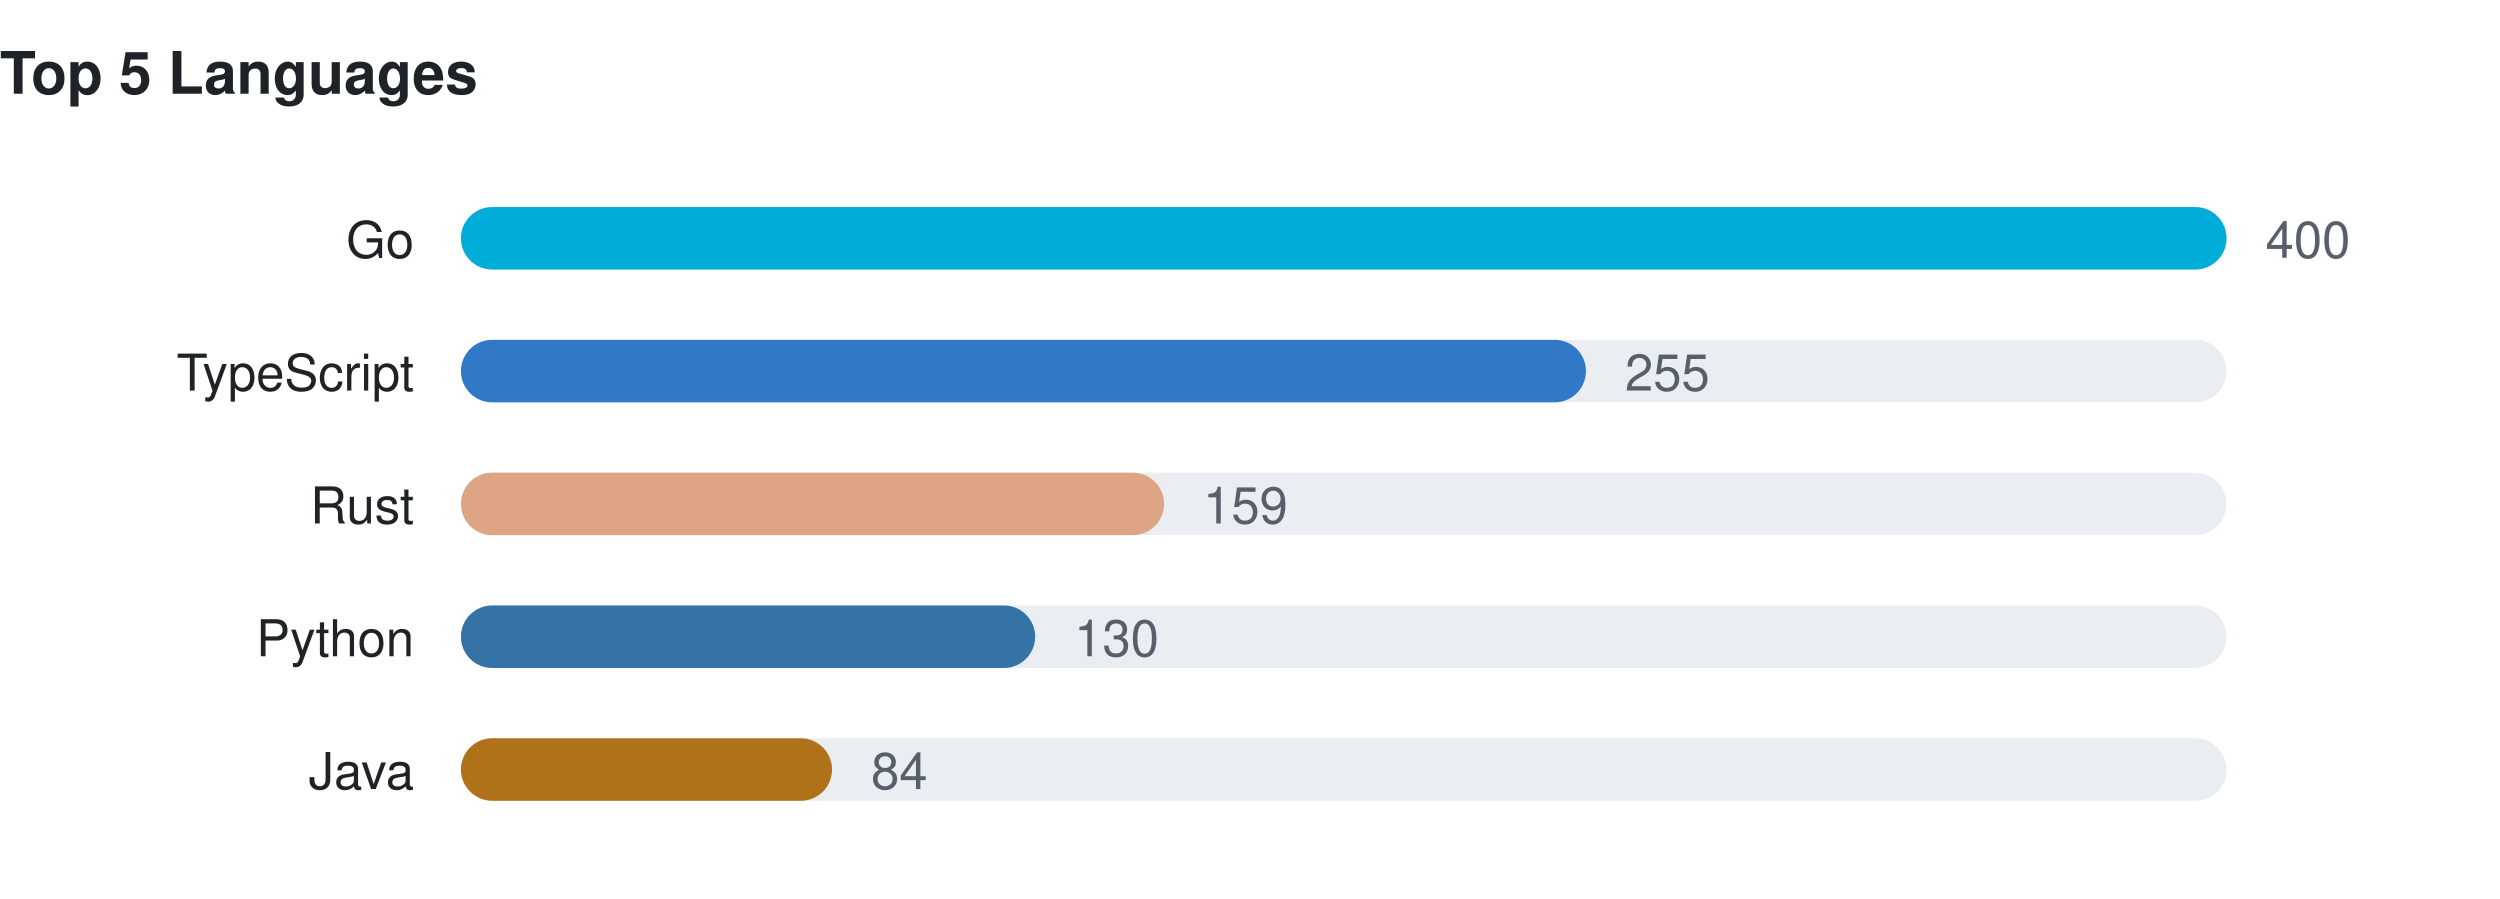
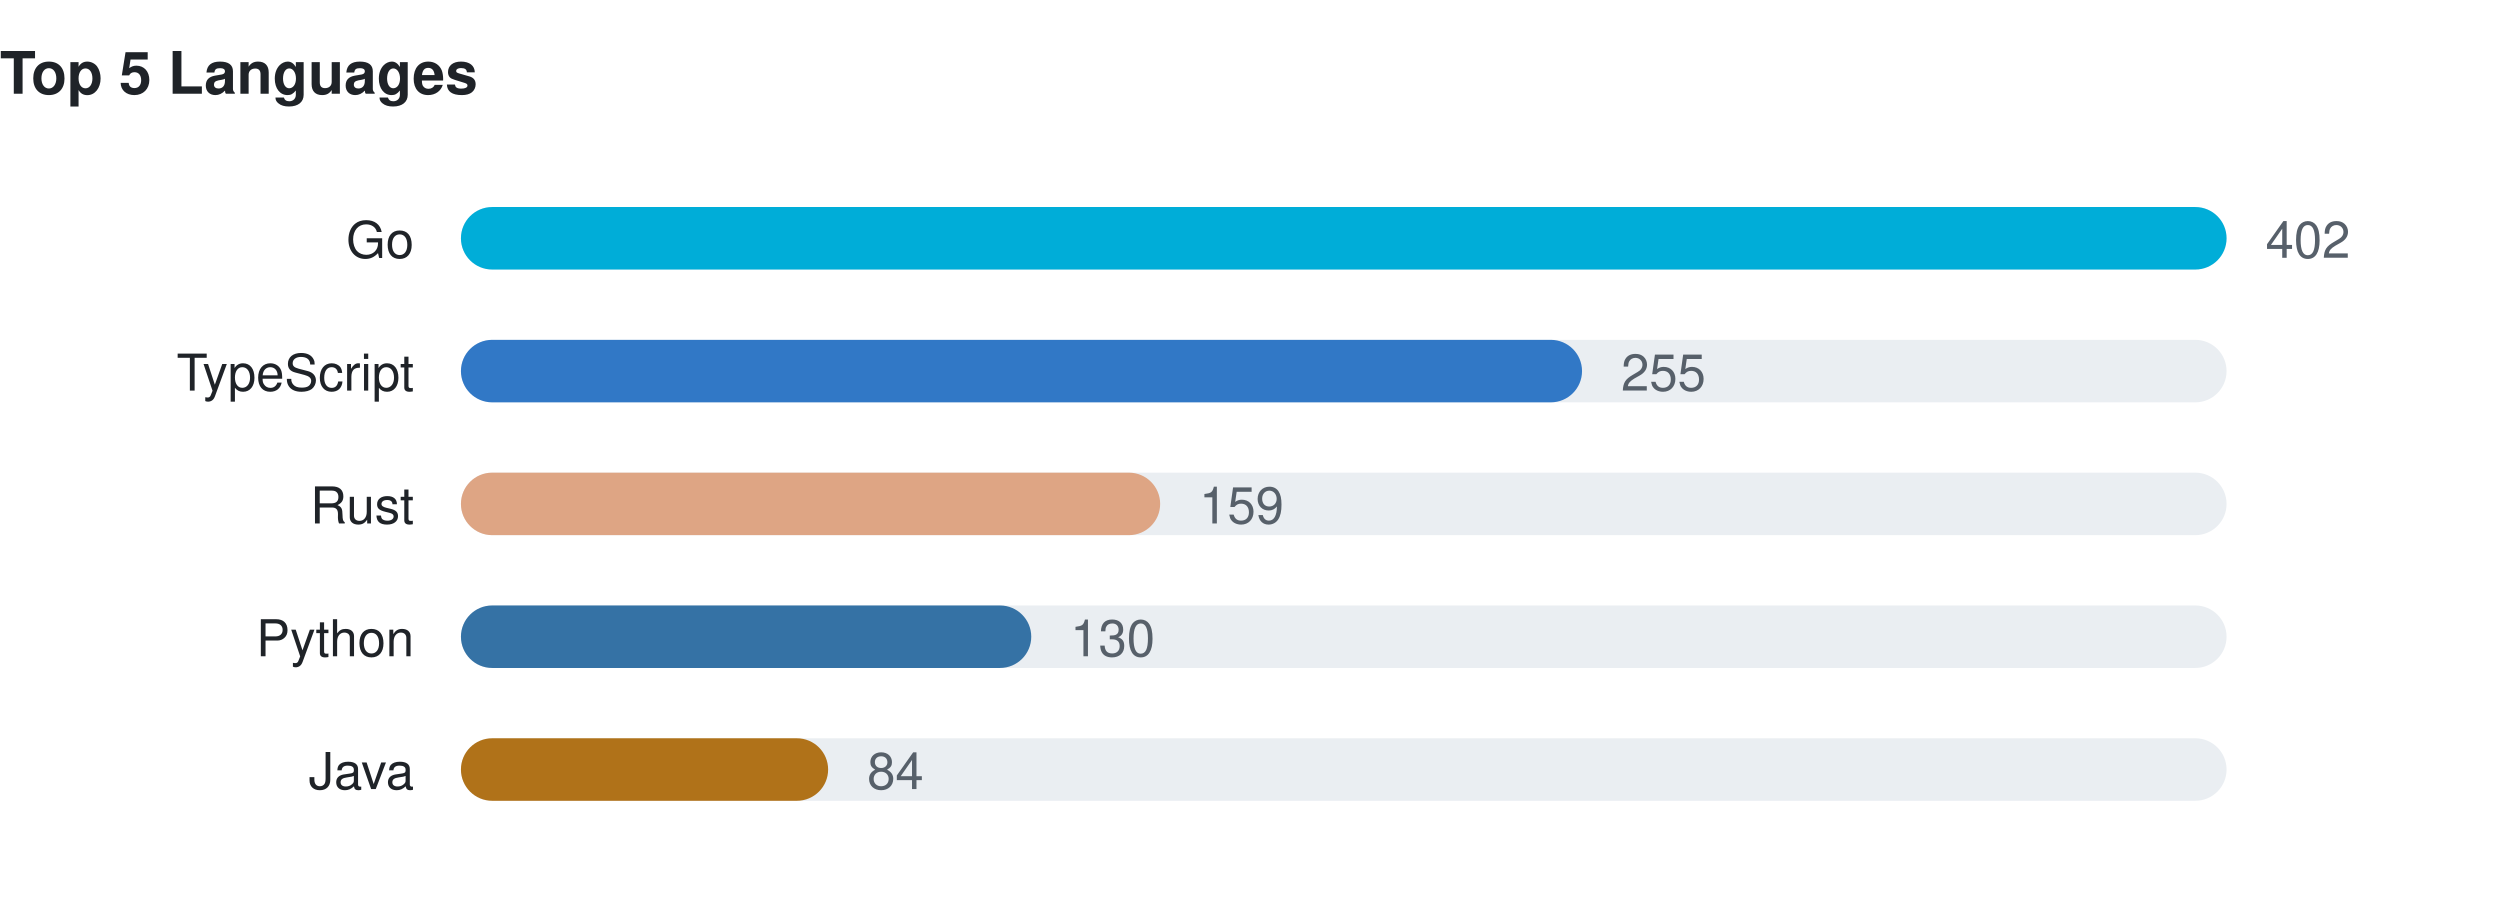
- <svg xmlns="http://www.w3.org/2000/svg" width="640" height="230" viewBox="0 0 640 230" role="img" aria-label="Top languages by solved problems: Go 400, TypeScript 255, Rust 159, Python 130, Java 84">
+ <svg xmlns="http://www.w3.org/2000/svg" width="640" height="230" viewBox="0 0 640 230" role="img" aria-label="Top languages by solved problems: Go 402, TypeScript 255, Rust 159, Python 130, Java 84">
  <style>
    text { font-family: -apple-system, BlinkMacSystemFont, "Segoe UI", Helvetica, Arial, sans-serif; }
    .title { font-size: 15px; font-weight: 600; fill: #1f2328; }
    .label { font-size: 13px; fill: #1f2328; }
    .count { font-size: 13px; fill: #57606a; }
    .track { fill: #eaeef2; }
    @media (prefers-color-scheme: dark) {
      .title { fill: #e6edf3; }
      .label { fill: #e6edf3; }
      .count { fill: #8b949e; }
      .track { fill: #30363d; }
    }
  </style>
  <text x="0" y="24" class="title">Top 5 Languages</text>
  <g transform="translate(0,44)">
    <text x="106" y="22.0" text-anchor="end" class="label">Go</text>
    <rect x="118" y="9.0" width="452" height="16" rx="8" class="track" />
    <rect x="118" y="9.0" width="452" height="16" rx="8" fill="#00ADD8" />
-     <text x="580" y="22.0" class="count">400</text>
+     <text x="580" y="22.0" class="count">402</text>
  </g>
  <g transform="translate(0,78)">
    <text x="106" y="22.0" text-anchor="end" class="label">TypeScript</text>
    <rect x="118" y="9.0" width="452" height="16" rx="8" class="track" />
-     <rect x="118" y="9.0" width="288" height="16" rx="8" fill="#3178C6" />
-     <text x="416" y="22.0" class="count">255</text>
+     <rect x="118" y="9.0" width="287" height="16" rx="8" fill="#3178C6" />
+     <text x="415" y="22.0" class="count">255</text>
  </g>
  <g transform="translate(0,112)">
    <text x="106" y="22.0" text-anchor="end" class="label">Rust</text>
    <rect x="118" y="9.0" width="452" height="16" rx="8" class="track" />
-     <rect x="118" y="9.0" width="180" height="16" rx="8" fill="#DEA584" />
-     <text x="308" y="22.0" class="count">159</text>
+     <rect x="118" y="9.0" width="179" height="16" rx="8" fill="#DEA584" />
+     <text x="307" y="22.0" class="count">159</text>
  </g>
  <g transform="translate(0,146)">
    <text x="106" y="22.0" text-anchor="end" class="label">Python</text>
    <rect x="118" y="9.0" width="452" height="16" rx="8" class="track" />
-     <rect x="118" y="9.0" width="147" height="16" rx="8" fill="#3572A5" />
-     <text x="275" y="22.0" class="count">130</text>
+     <rect x="118" y="9.0" width="146" height="16" rx="8" fill="#3572A5" />
+     <text x="274" y="22.0" class="count">130</text>
  </g>
  <g transform="translate(0,180)">
    <text x="106" y="22.0" text-anchor="end" class="label">Java</text>
    <rect x="118" y="9.0" width="452" height="16" rx="8" class="track" />
-     <rect x="118" y="9.0" width="95" height="16" rx="8" fill="#B07219" />
-     <text x="223" y="22.0" class="count">84</text>
+     <rect x="118" y="9.0" width="94" height="16" rx="8" fill="#B07219" />
+     <text x="222" y="22.0" class="count">84</text>
  </g>
</svg>
